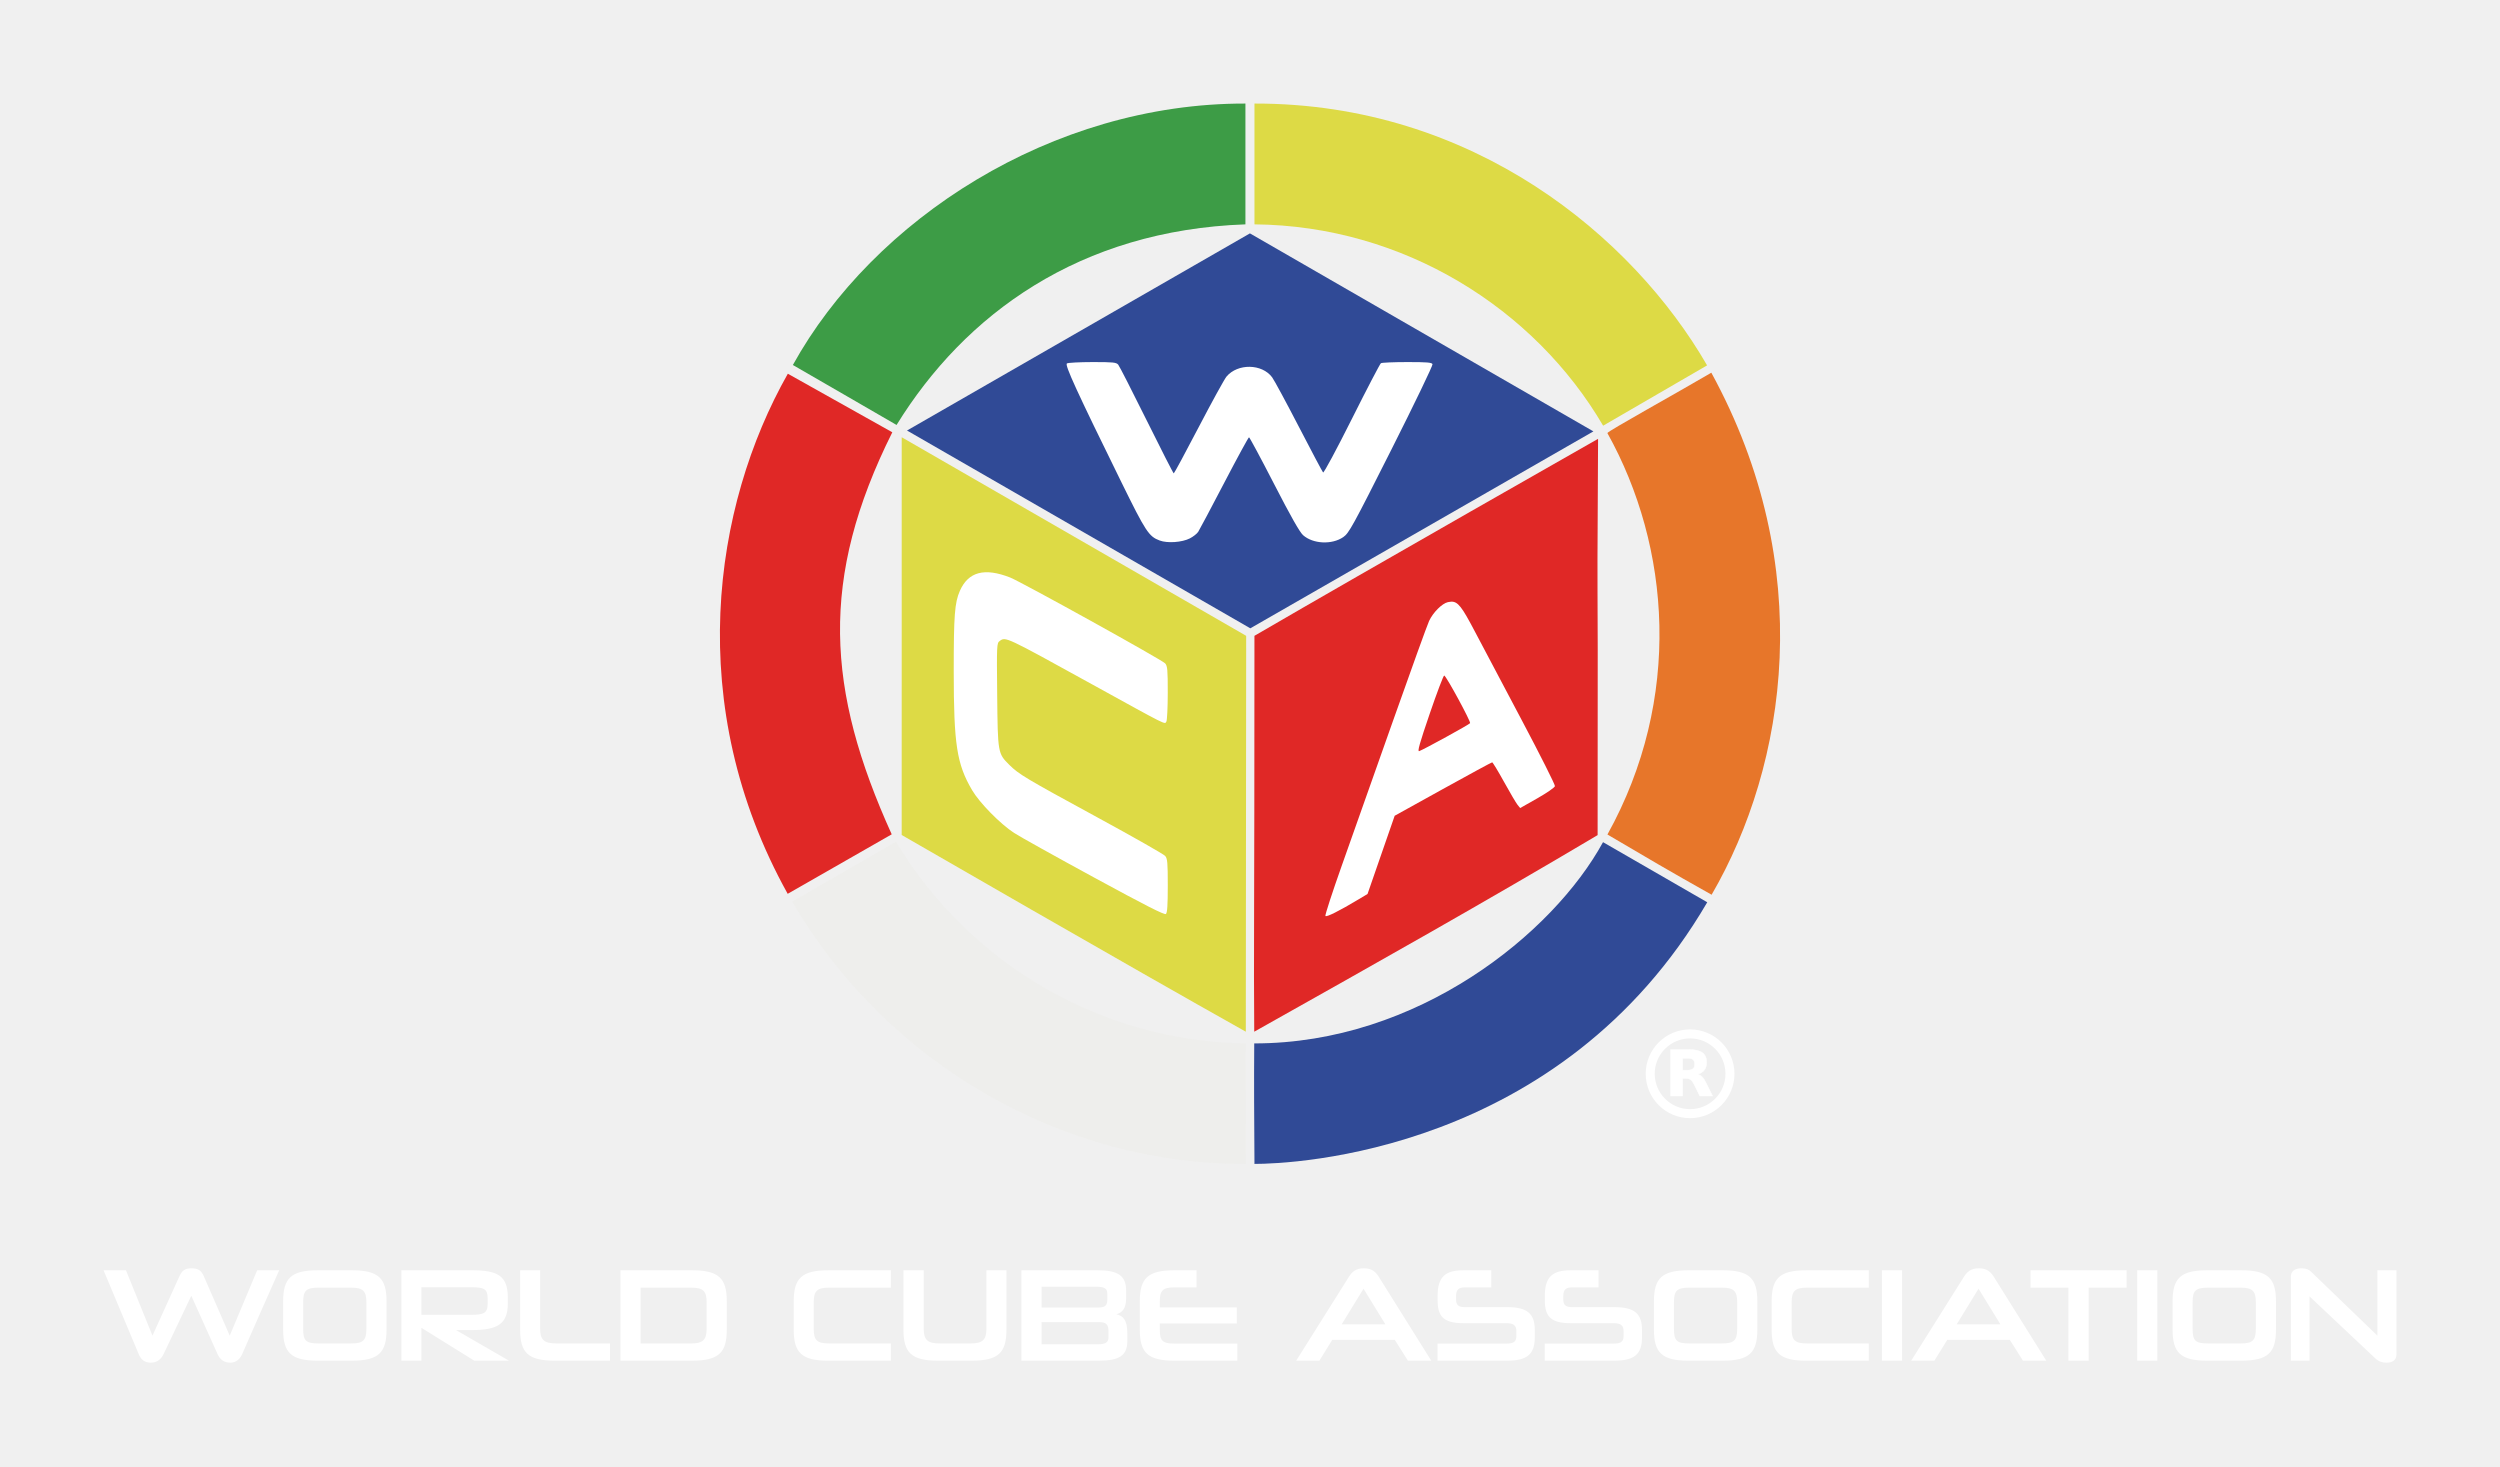
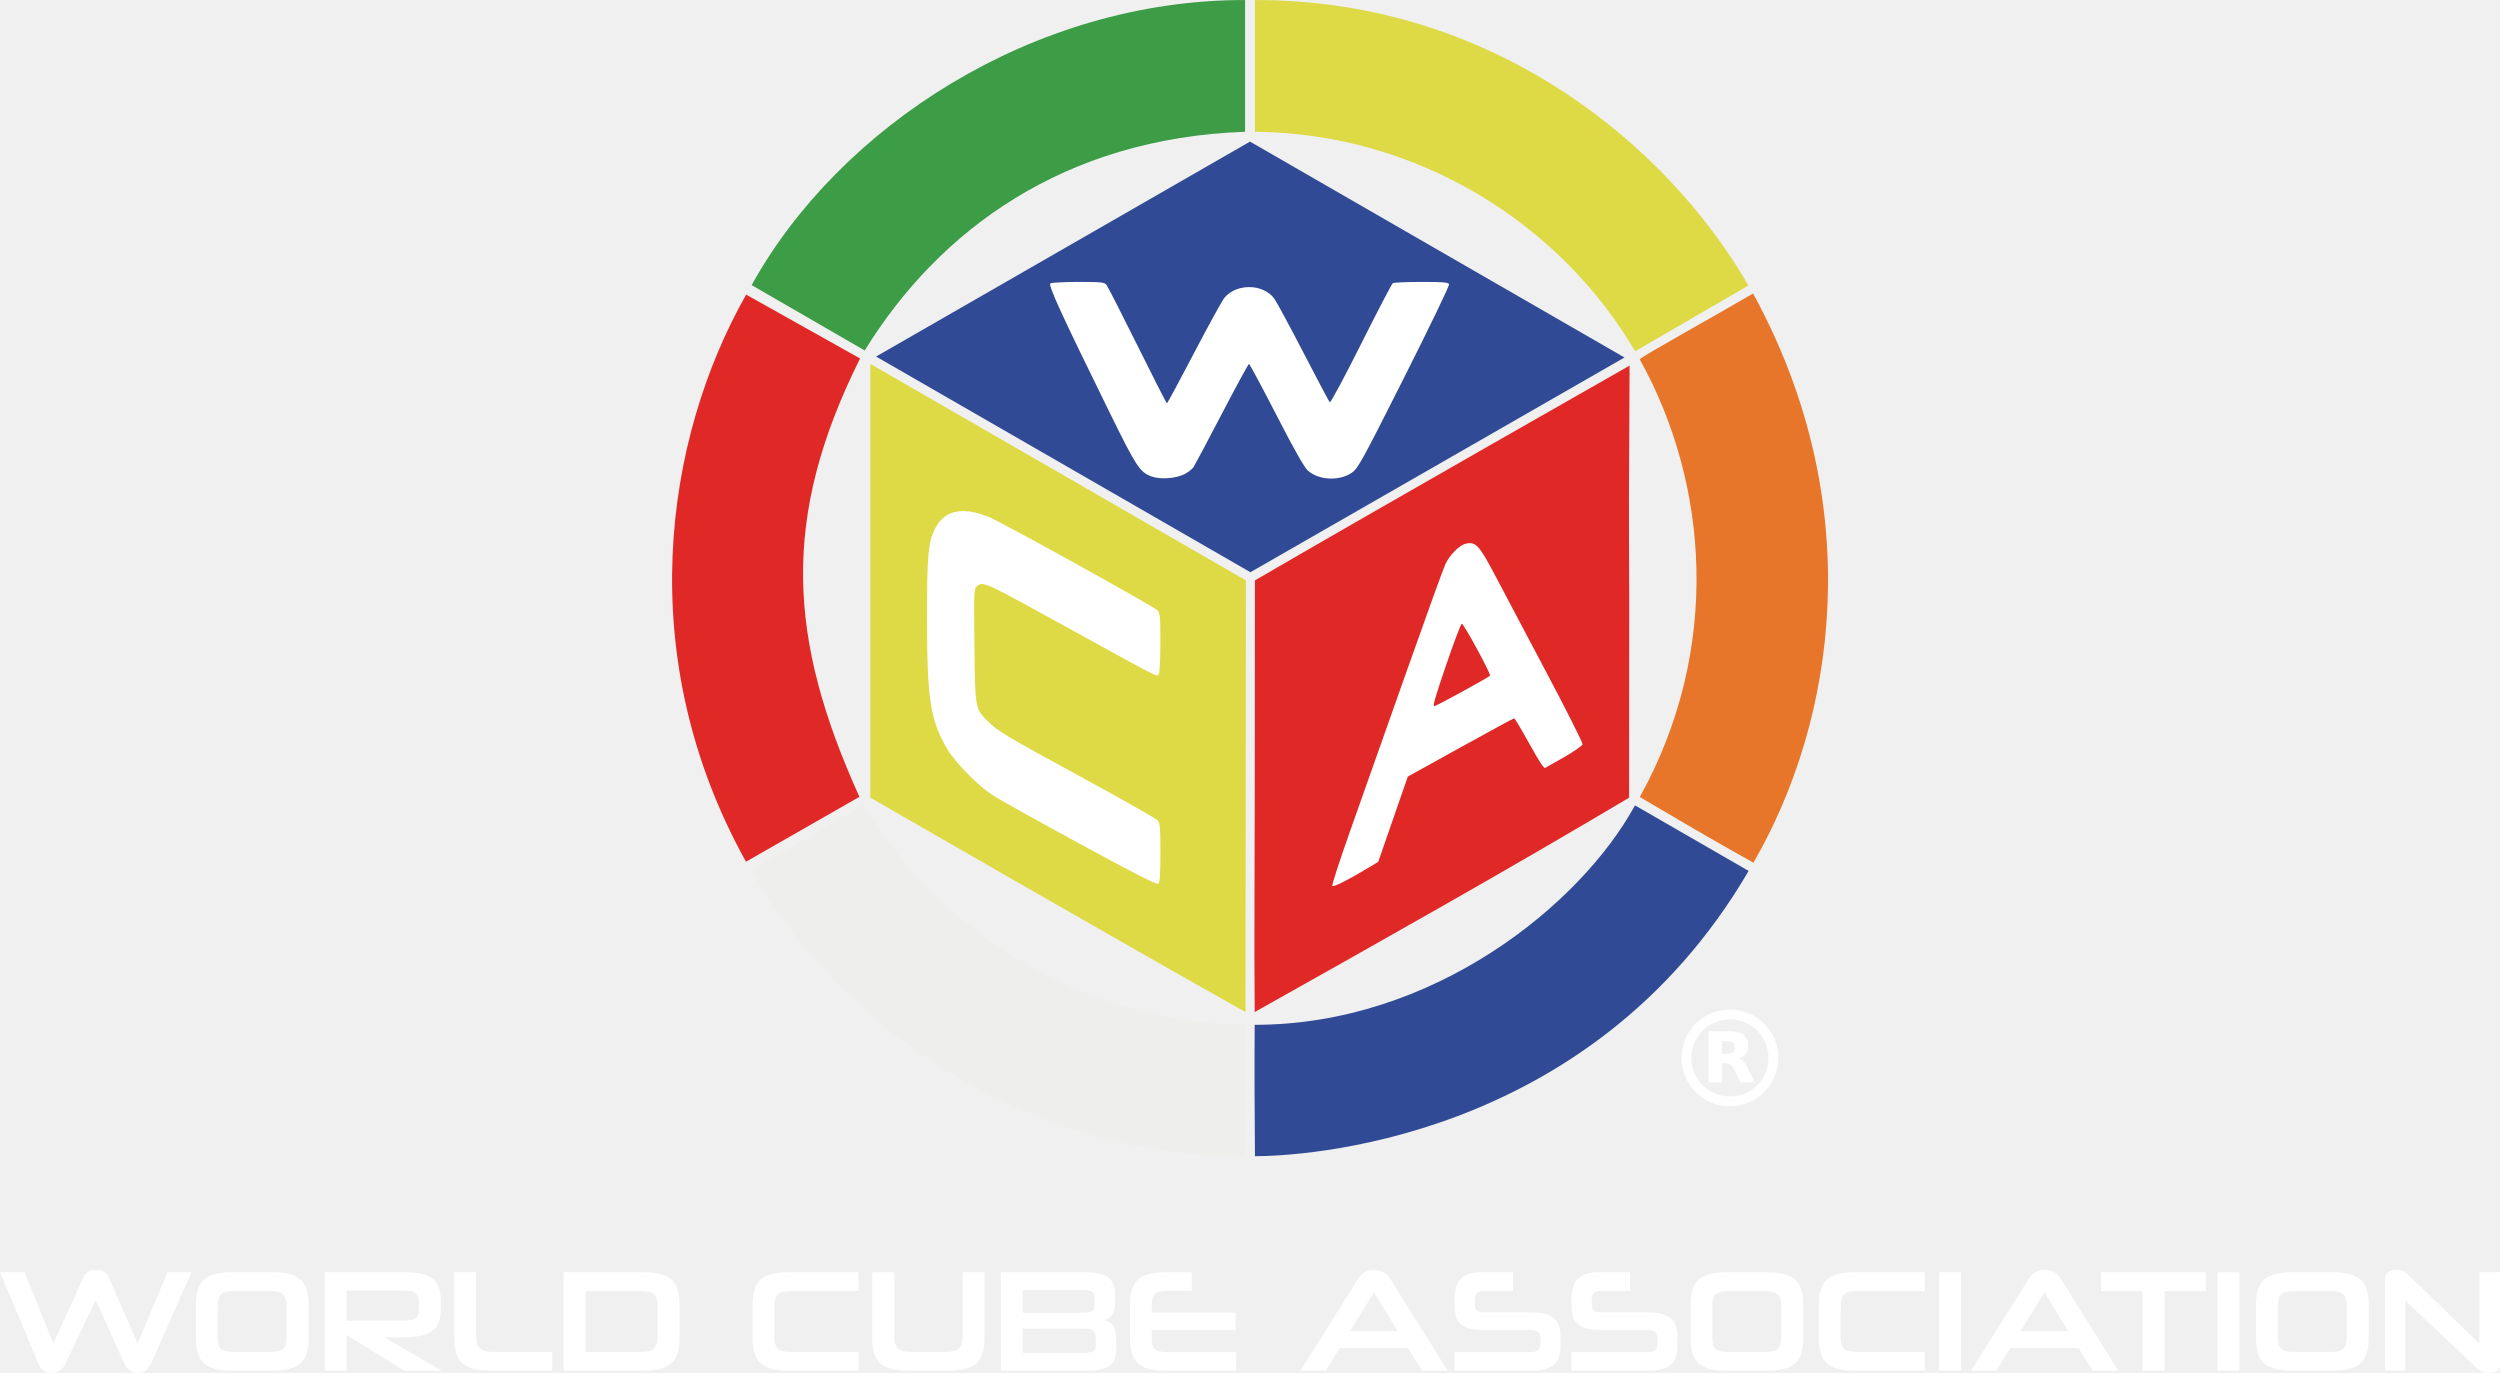
- <svg xmlns="http://www.w3.org/2000/svg" width="603.57" height="353.986" viewBox="0 0 201.19 117.995" version="1.1" id="svg1" xml:space="preserve">
+ <svg xmlns="http://www.w3.org/2000/svg" version="1.1" id="svg1" xml:space="preserve" viewBox="8.33 8.33 184.52 101.33">
  <defs id="defs1" />
  <g id="layer1" transform="translate(-7.738365,-7)">
    <g id="g4-1" transform="matrix(0.2910522,0,0,0.2910522,157.5684,-6.423769)" style="stroke:#ffffff;stroke-opacity:1">
      <g id="g2-7" transform="matrix(0.1245845,0,0,0.1245845,-46.75477,344.2134)" style="stroke:#ffffff;stroke-opacity:1">
        <g id="g3-6" transform="translate(-93.69652,-2082.586)" style="stroke:#ffffff;stroke-opacity:1">
          <circle cx="87.888" cy="2073.02" r="88.5" fill="none" stroke="#000000" stroke-width="20" id="circle1-2" style="stroke:#ffffff;stroke-opacity:1" />
          <path d="m 82.488,2065.02 c 5.5,0 9.5,-1.1 11.9,-3.2 2.4,-2 3.7,-5.4 3.7,-10.2 0,-4.7 -1.3,-8 -3.7,-10.1 -2.4,-2 -6.4,-3 -11.9,-3 h -11.2 v 26.5 h 11.2 m -11.2,18.3 v 39 H 44.688 v -103.1 h 40.6 c 13.6,0 23.5,2.3 29.8,6.9 6.4,4.5 9.5,11.7 9.5,21.6 0,6.8 -1.6,12.4 -4.9,16.8 -3.3,4.3 -8.2,7.6 -14.9,9.6 3.7,0.9 6.9,2.8 9.8,5.7 2.9,2.9 5.8,7.3 8.7,13.3 l 14.5,29.2 h -28.3 l -12.6,-25.6 c -2.5,-5.1 -5.1,-8.7 -7.7,-10.5 -2.6,-1.9 -6.1,-2.9 -10.4,-2.9 h -7.5" id="path1-5" style="fill:#ffffff;fill-opacity:1;stroke:#ffffff;stroke-width:1.003;stroke-dasharray:none;stroke-opacity:1" />
        </g>
      </g>
    </g>
    <g id="g4" transform="matrix(0.1669724,0,0,0.166663,19.1536,96.48471)">
      <path style="fill:#ddda45;stroke-width:0.873" d="m 536.253,-428.589 c -0.021,-19.972 -0.023,-27.822 -5e-4,-58.33 105.406,-0.178 182.312,64.218 218.155,126.425 -45.15,26.27 -50.108,29.128 -50.108,29.128 -33.117,-56.639 -96.179,-96.546 -168.047,-97.223 z" id="path8" />
      <path style="fill:#ddda45;stroke-width:0.873" d="m 366.22,-133.728 0.015,-192.06 166.022,95.886 -0.179,191.156 C 476.517,-69.928 366.22,-133.728 366.22,-133.728 Z" id="path2730-7" />
      <path style="fill:#e7762a;stroke-width:0.873" d="m 706.371,-133.964 c 36.272,-65.476 30.508,-138.951 -0.03,-193.855 0.396,-1.032 33.463,-19.339 50.104,-29.137 51.219,93.815 36.52,189.217 0.142,252.073 -20.354,-11.427 -31.067,-17.784 -50.216,-29.081 z" id="path2726-5" />
      <path style="fill:#e02826;stroke-width:0.873" d="m 311.348,-356.462 50.352,28.277 c -35.185,70.658 -31.886,124.211 -0.287,194.132 l -50.135,28.724 c -50.425,-90.849 -36.123,-187.146 0.07,-251.133 z" id="path4" />
      <path style="fill:#e02826;stroke-width:0.873" d="m 536.242,-229.908 c 56.137,-32.739 165.617,-95.118 165.617,-95.118 -0.676,128.214 0.053,8.158 -0.218,191.352 -54.39,32.373 -105.233,61.003 -165.502,94.928 -0.315,-40.224 0.103,-46.619 0.103,-191.162 z" id="path2724-0" />
      <path style="fill:#3d9c46;stroke-width:0.873" d="m 313.773,-360.677 c 38.71,-70.102 124.625,-126.439 218.121,-126.241 v 58.33 c -79.93,2.845 -135.217,43.397 -168.143,96.873 -19.035,-11.012 -28.323,-16.475 -49.977,-28.962 z" id="path2722-4" />
      <path id="path2802-6" d="m 363.467,-130.49 c 36.872,61.387 101.902,96.577 168.558,97.4 l 0.052,58.184 C 444.561,25.63 359.247,-22.729 313.432,-101.575 Z" style="fill:#eeeeec;stroke-width:0.873" />
      <path style="fill:#304a96;stroke-width:0.873" d="m 368.784,-329.039 165.281,-95.19 165.544,95.606 -165.36,95.093 z" id="path5" />
      <path style="fill:#304a96;stroke-width:0.873" d="m 536.252,25.093 c -0.15,-22.247 -0.263,-38.397 -0.113,-58.184 78.824,0.022 144.072,-53.089 168.106,-97.179 21.654,12.497 29.748,17.204 50.235,29.023 C 683.821,20.035 554.379,25.093 536.252,25.093 Z" id="path2720-5" />
      <path style="fill:#ffffff;fill-opacity:1;stroke-width:0.873" d="m 494.472,-109.239 c 0,-11.246 -0.164,-13.101 -1.272,-14.394 -0.699,-0.816 -15.496,-9.238 -32.88,-18.716 -34.427,-18.769 -37.648,-20.694 -42.213,-25.236 -5.55,-5.522 -5.575,-5.664 -5.858,-33.805 -0.243,-24.175 -0.206,-24.977 1.188,-25.998 2.913,-2.133 2.422,-2.363 44.543,20.905 36.859,20.362 34.93,19.391 35.805,18.007 0.365,-0.577 0.668,-6.816 0.675,-13.866 0.011,-11.181 -0.151,-13.002 -1.261,-14.264 -1.482,-1.687 -69.352,-39.351 -74.692,-41.45 -12.363,-4.861 -20.158,-2.799 -24.23,6.409 -2.512,5.682 -2.979,11.788 -2.971,38.871 0.011,35.389 1.46,44.782 8.86,57.404 3.602,6.145 13.578,16.315 20.275,20.672 2.646,1.721 19.977,11.397 38.512,21.501 24.619,13.42 33.945,18.169 34.609,17.621 0.664,-0.549 0.908,-4.217 0.908,-13.66 z" id="path7" />
      <path style="fill:#ffffff;fill-opacity:1;stroke-width:0.873" d="m 505.1,-276.945 c 1.626,-0.829 3.445,-2.263 4.042,-3.185 0.597,-0.922 6.236,-11.568 12.531,-23.658 6.295,-12.089 11.673,-21.981 11.951,-21.981 0.278,0 5.725,10.165 12.104,22.59 7.967,15.517 12.334,23.243 13.95,24.675 4.823,4.276 13.933,4.702 19.408,0.907 2.718,-1.884 4.51,-5.152 23.164,-42.245 11.12,-22.112 20.041,-40.665 19.824,-41.231 -0.318,-0.828 -2.69,-1.026 -12.225,-1.017 -6.507,0.009 -12.2,0.251 -12.652,0.545 -0.452,0.294 -6.769,12.43 -14.038,26.97 -7.352,14.706 -13.489,26.152 -13.83,25.796 -0.338,-0.352 -5.596,-10.287 -11.685,-22.076 -6.089,-11.79 -11.883,-22.534 -12.876,-23.877 -4.878,-6.595 -16.588,-6.788 -21.987,-0.363 -0.983,1.169 -7.018,12.167 -13.413,24.438 -6.394,12.272 -11.802,22.316 -12.016,22.32 -0.215,0.009 -6.088,-11.519 -13.052,-25.607 -6.964,-14.088 -13.134,-26.186 -13.71,-26.886 -0.917,-1.113 -2.463,-1.27 -12.38,-1.26 -6.233,0.009 -11.791,0.302 -12.353,0.657 -1.12,0.709 4.584,13.165 26.312,57.463 11.69,23.832 13.178,26.099 18.406,28.046 3.752,1.397 10.749,0.905 14.525,-1.022 z" id="path6" />
      <path id="path2" style="fill:#ffffff;fill-opacity:1;stroke-width:0.873" d="m 631.02,-246.392 c -0.473,0.021 -0.975,0.098 -1.521,0.218 -2.823,0.62 -7.136,4.938 -9.08,9.086 -0.835,1.782 -8.73,23.677 -17.542,48.655 -8.812,24.978 -19.817,56.135 -24.455,69.239 -4.638,13.104 -8.23,24.153 -7.981,24.554 0.441,0.714 6.654,-2.399 15.952,-7.995 l 4.359,-2.623 6.538,-18.882 6.542,-18.879 23.234,-12.9 c 12.781,-7.094 23.47,-12.896 23.753,-12.896 0.283,0 2.865,4.263 5.737,9.475 2.872,5.212 5.792,10.179 6.487,11.037 l 1.262,1.562 8.268,-4.693 c 4.547,-2.582 8.37,-5.23 8.496,-5.887 0.126,-0.657 -7.094,-15.039 -16.044,-31.959 -8.95,-16.92 -19.159,-36.26 -22.689,-42.979 -6.077,-11.569 -8.004,-14.28 -11.317,-14.134 z m -3.312,35.65 c 1.024,0.328 12.917,22.287 12.466,23.016 -0.405,0.656 -22.034,12.56 -24.52,13.497 -0.982,0.37 0.129,-3.593 5.085,-18.122 3.489,-10.226 6.624,-18.501 6.968,-18.391 z" />
    </g>
    <path style="font-size:10.667px;font-family:Neuropolitical;-inkscape-font-specification:Neuropolitical;text-align:center;text-anchor:middle;stroke-width:1.3;stroke-linejoin:round;fill:#ffffff" d="m 25.245,115.969 c 0.192,0.427 0.512,0.693 1.024,0.693 0.469,0 0.779,-0.288 0.96,-0.693 0.469,-1.099 2.485,-5.632 2.976,-6.741 h -1.771 l -2.208,5.259 -2.08,-4.768 c -0.203,-0.48 -0.469,-0.651 -0.992,-0.651 -0.523,0 -0.768,0.171 -0.981,0.651 l -2.165,4.768 -2.133,-5.259 h -1.803 l 2.827,6.741 c 0.171,0.416 0.448,0.693 0.971,0.693 0.512,0 0.832,-0.277 1.035,-0.693 l 2.229,-4.693 z m 10.816,0.533 c 2.155,0 2.784,-0.661 2.784,-2.496 v -2.283 c 0,-1.835 -0.629,-2.496 -2.784,-2.496 h -2.763 c -2.144,0 -2.773,0.661 -2.773,2.496 v 2.283 c 0,1.835 0.629,2.496 2.773,2.496 z m 1.163,-2.56 c 0,0.949 -0.277,1.173 -1.227,1.173 h -2.624 c -1.024,0 -1.237,-0.224 -1.237,-1.173 v -2.144 c 0,-0.907 0.213,-1.173 1.237,-1.173 h 2.624 c 0.949,0 1.227,0.267 1.227,1.173 z m 11.477,2.56 -4.267,-2.464 h 1.28 c 1.984,0 2.891,-0.437 2.891,-2.123 v -0.501 c 0,-1.749 -0.832,-2.187 -2.869,-2.187 H 40.04 v 7.275 h 1.611 v -2.645 l 4.256,2.645 z m -1.717,-4.608 c 0,0.789 -0.309,0.917 -1.355,0.917 h -3.979 v -2.219 h 3.979 c 1.067,0 1.355,0.128 1.355,0.907 z m 9.845,4.608 v -1.387 H 52.509 c -1.024,0 -1.301,-0.331 -1.301,-1.173 v -4.715 h -1.611 v 4.779 c 0,1.835 0.629,2.496 2.773,2.496 z m 6.603,0 c 2.165,0 2.795,-0.661 2.795,-2.496 v -2.283 c 0,-1.835 -0.629,-2.496 -2.795,-2.496 h -5.76 v 7.275 z m 1.173,-2.549 c 0,0.917 -0.363,1.163 -1.237,1.163 h -4.075 v -4.491 h 4.075 c 0.96,0 1.237,0.277 1.237,1.173 z m 14.827,2.549 v -1.387 h -4.96 c -1.003,0 -1.248,-0.267 -1.248,-1.173 v -2.133 c 0,-0.896 0.245,-1.184 1.237,-1.184 h 4.971 v -1.397 h -5.045 c -2.144,0 -2.773,0.661 -2.773,2.496 v 2.283 c 0,1.835 0.629,2.496 2.773,2.496 z m 6.517,0 c 2.155,0 2.784,-0.661 2.784,-2.496 v -4.779 h -1.611 v 4.715 c 0,0.907 -0.331,1.173 -1.301,1.173 h -2.443 c -0.971,0 -1.301,-0.267 -1.301,-1.163 v -4.725 H 80.445 v 4.779 c 0,1.835 0.629,2.496 2.773,2.496 z m 3.989,0 h 6.24 c 1.653,0 2.283,-0.427 2.283,-1.579 v -0.64 c 0,-1.077 -0.363,-1.408 -0.885,-1.515 0.459,-0.128 0.789,-0.437 0.789,-1.291 v -0.597 c 0,-1.216 -0.64,-1.653 -2.293,-1.653 h -6.133 z m 6.208,-3.104 c 0.587,0 0.8,0.149 0.8,0.747 v 0.448 c 0,0.448 -0.245,0.587 -0.853,0.587 h -4.533 v -1.781 z M 95.944,110.55 c 0.683,0 0.907,0.139 0.907,0.576 v 0.459 c 0,0.48 -0.181,0.64 -0.747,0.64 h -4.544 v -1.675 z m 11.371,5.952 v -1.376 h -5.077 c -0.949,0 -1.163,-0.235 -1.163,-1.109 v -0.512 h 6.197 v -1.291 h -6.197 v -0.491 c 0,-0.843 0.224,-1.12 1.163,-1.12 h 1.792 v -1.376 h -1.792 c -2.144,0 -2.773,0.661 -2.773,2.496 v 2.283 c 0,1.835 0.629,2.496 2.773,2.496 z m 13.728,0 h 1.877 l -4.203,-6.72 c -0.256,-0.416 -0.565,-0.715 -1.216,-0.715 -0.661,0 -0.971,0.299 -1.227,0.715 l -4.224,6.72 h 1.867 l 1.035,-1.675 h 5.035 z m -3.573,-5.792 1.76,2.869 h -3.52 z m 11.563,5.792 c 1.621,0 2.219,-0.533 2.219,-1.888 v -0.576 c 0,-1.312 -0.597,-1.845 -2.219,-1.845 h -3.403 c -0.523,0 -0.715,-0.171 -0.715,-0.629 v -0.235 c 0,-0.576 0.235,-0.725 0.725,-0.725 h 2.112 v -1.376 h -2.261 c -1.461,0 -2.059,0.555 -2.059,2.048 v 0.363 c 0,1.248 0.427,1.845 2.059,1.845 h 3.467 c 0.565,0 0.811,0.171 0.811,0.629 v 0.395 c 0,0.491 -0.245,0.619 -0.821,0.619 h -5.525 v 1.376 z m 8.629,0 c 1.621,0 2.219,-0.533 2.219,-1.888 v -0.576 c 0,-1.312 -0.597,-1.845 -2.219,-1.845 h -3.403 c -0.523,0 -0.715,-0.171 -0.715,-0.629 v -0.235 c 0,-0.576 0.235,-0.725 0.725,-0.725 h 2.112 v -1.376 h -2.261 c -1.461,0 -2.059,0.555 -2.059,2.048 v 0.363 c 0,1.248 0.427,1.845 2.059,1.845 h 3.467 c 0.565,0 0.811,0.171 0.811,0.629 v 0.395 c 0,0.491 -0.245,0.619 -0.821,0.619 h -5.525 v 1.376 z m 8.715,0 c 2.155,0 2.784,-0.661 2.784,-2.496 v -2.283 c 0,-1.835 -0.629,-2.496 -2.784,-2.496 h -2.763 c -2.144,0 -2.773,0.661 -2.773,2.496 v 2.283 c 0,1.835 0.629,2.496 2.773,2.496 z m 1.163,-2.56 c 0,0.949 -0.277,1.173 -1.227,1.173 h -2.624 c -1.024,0 -1.237,-0.224 -1.237,-1.173 v -2.144 c 0,-0.907 0.213,-1.173 1.237,-1.173 h 2.624 c 0.949,0 1.227,0.267 1.227,1.173 z m 10.592,2.56 v -1.387 h -4.96 c -1.003,0 -1.248,-0.267 -1.248,-1.173 v -2.133 c 0,-0.896 0.245,-1.184 1.237,-1.184 h 4.971 v -1.397 h -5.045 c -2.144,0 -2.773,0.661 -2.773,2.496 v 2.283 c 0,1.835 0.629,2.496 2.773,2.496 z m 2.677,0 v -7.275 h -1.621 v 7.275 z m 9.728,0 h 1.877 l -4.203,-6.72 c -0.256,-0.416 -0.565,-0.715 -1.216,-0.715 -0.661,0 -0.971,0.299 -1.227,0.715 l -4.224,6.72 h 1.867 l 1.035,-1.675 h 5.035 z m -3.573,-5.792 1.76,2.869 h -3.52 z m 8.864,5.792 v -5.877 h 3.051 v -1.397 h -7.733 v 1.397 h 3.051 v 5.877 z m 5.525,0 v -7.275 h -1.621 v 7.275 z m 6.763,0 c 2.155,0 2.784,-0.661 2.784,-2.496 v -2.283 c 0,-1.835 -0.629,-2.496 -2.784,-2.496 h -2.763 c -2.144,0 -2.773,0.661 -2.773,2.496 v 2.283 c 0,1.835 0.629,2.496 2.773,2.496 z m 1.163,-2.56 c 0,0.949 -0.277,1.173 -1.227,1.173 h -2.624 c -1.024,0 -1.237,-0.224 -1.237,-1.173 v -2.144 c 0,-0.907 0.213,-1.173 1.237,-1.173 h 2.624 c 0.949,0 1.227,0.267 1.227,1.173 z m 10.507,2.72 c 0.48,0 0.811,-0.192 0.811,-0.672 v -6.763 h -1.536 v 5.259 l -5.344,-5.152 c -0.16,-0.16 -0.395,-0.267 -0.757,-0.267 -0.512,0 -0.864,0.213 -0.864,0.672 v 6.763 h 1.504 v -5.173 l 5.301,4.992 c 0.256,0.245 0.544,0.341 0.885,0.341 z" id="text1" aria-label="WORLD CUBE ASSOCIATION" />
  </g>
</svg>
